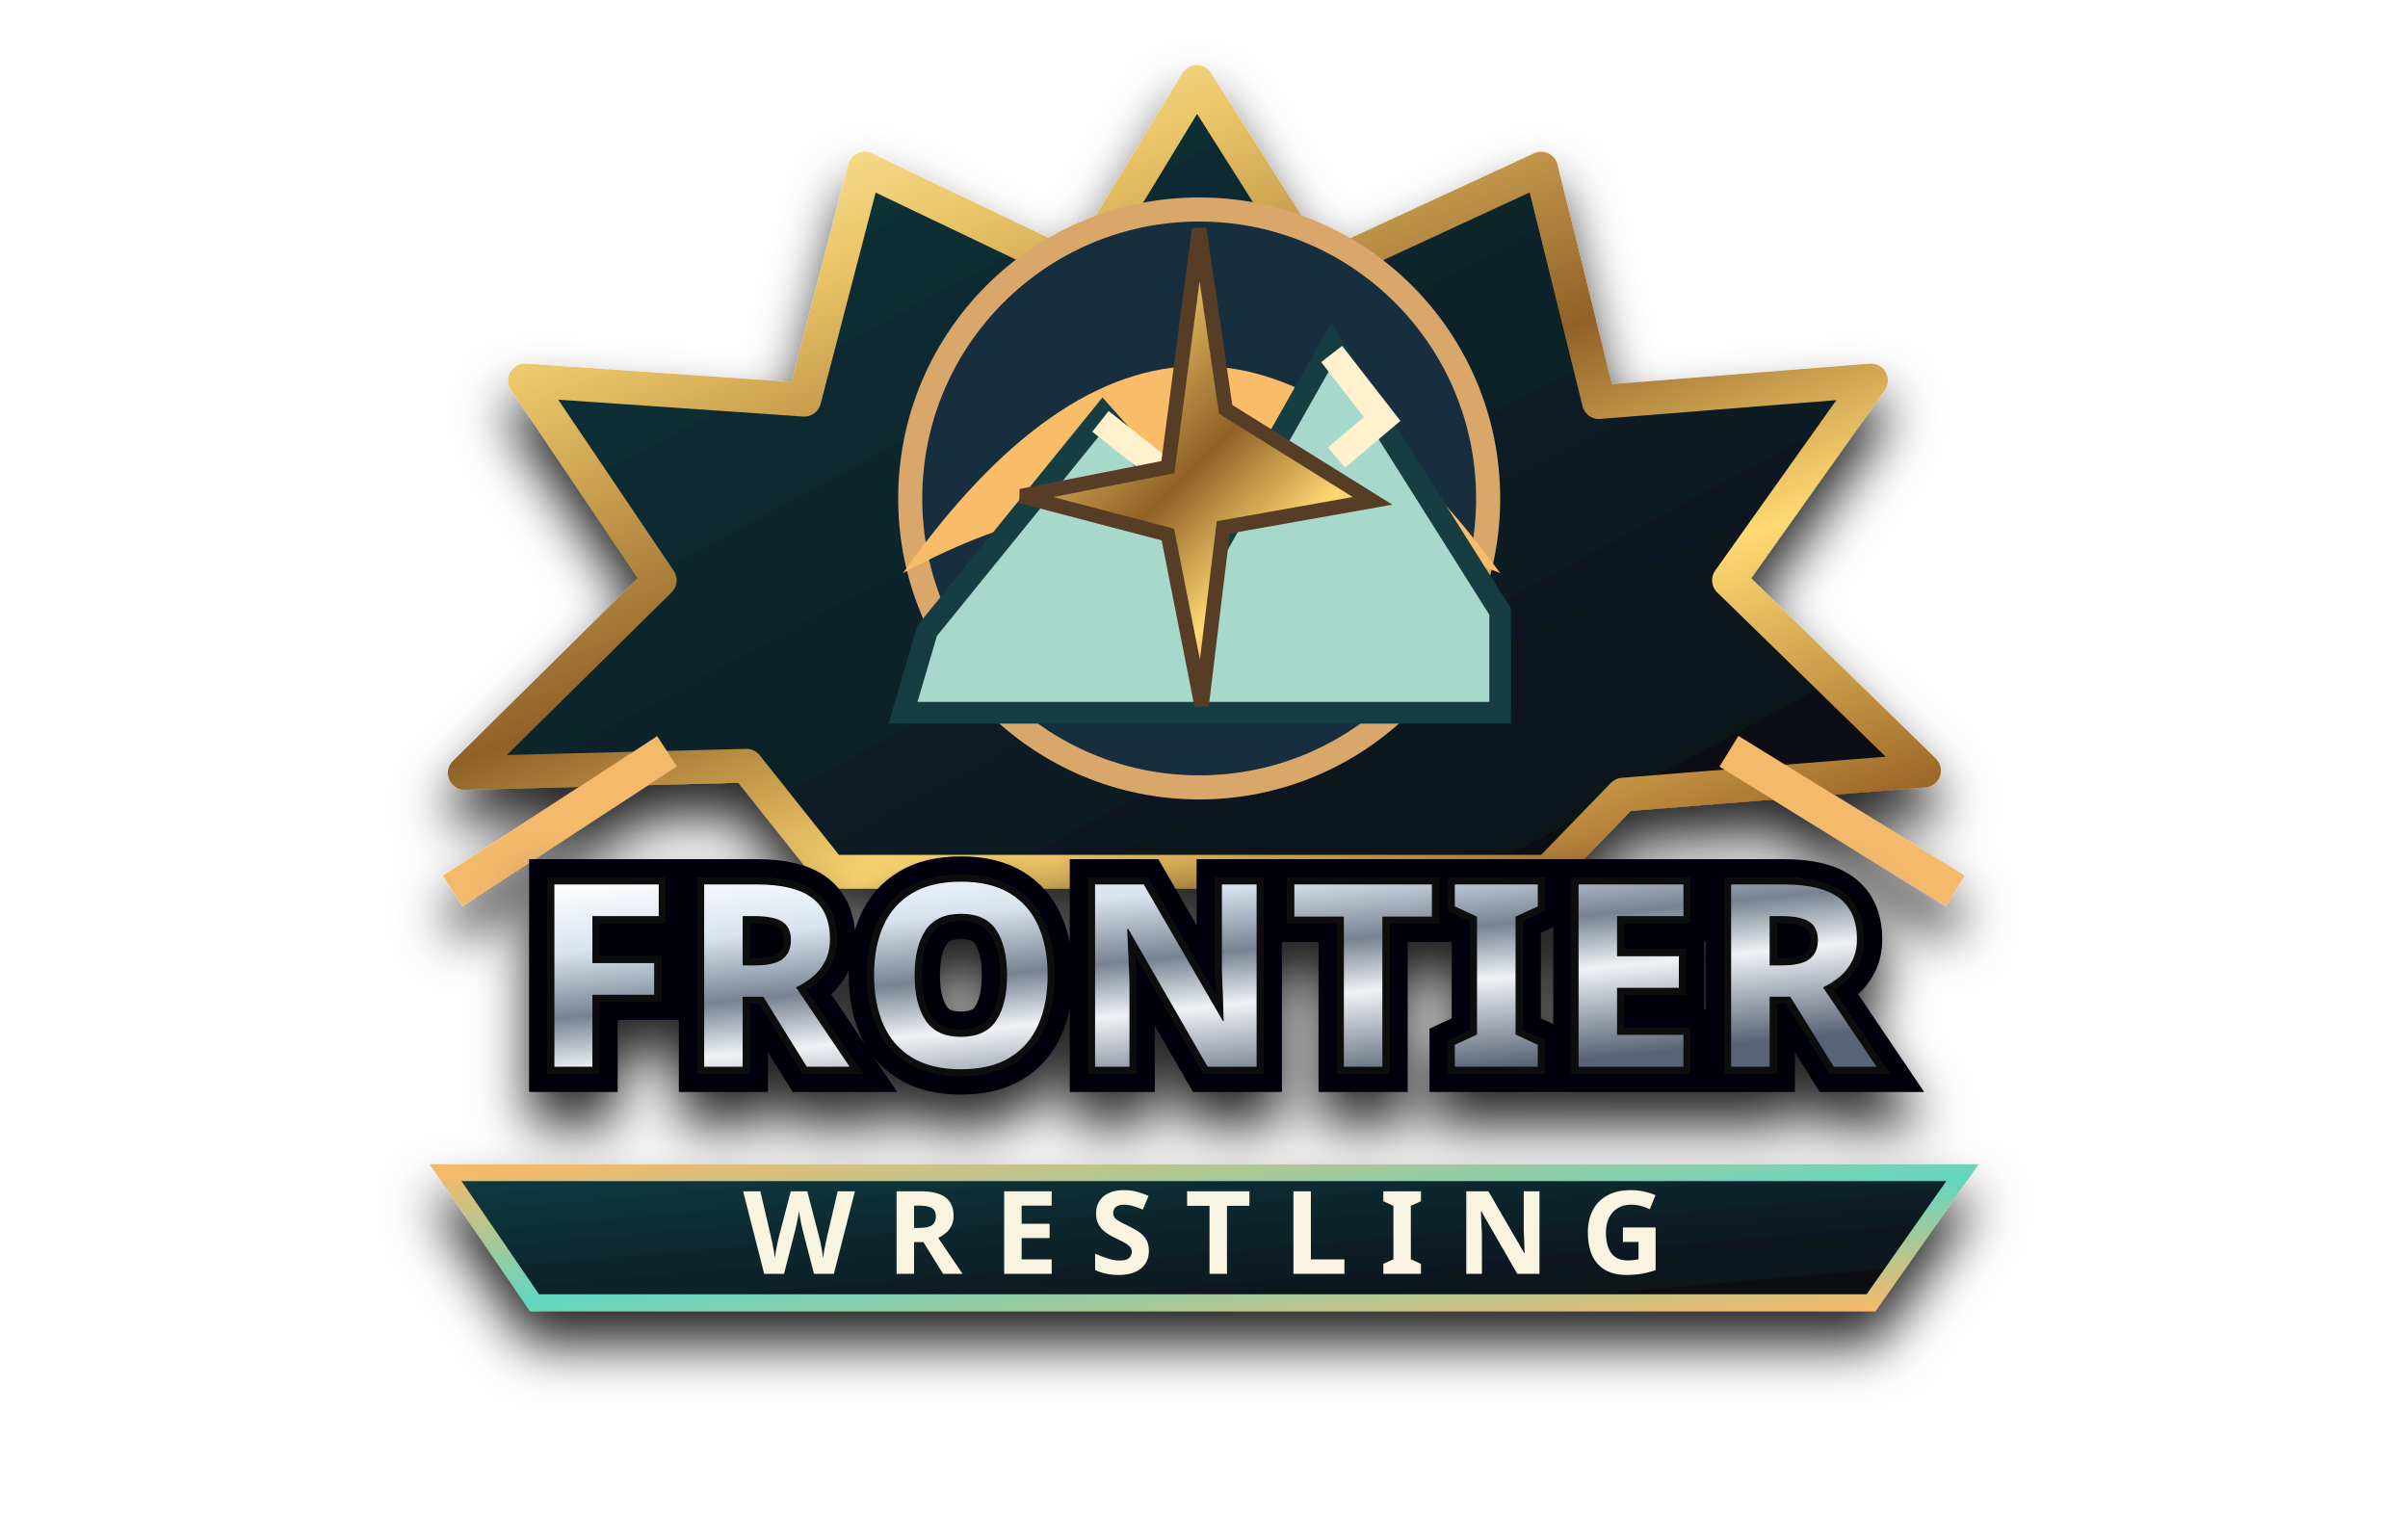
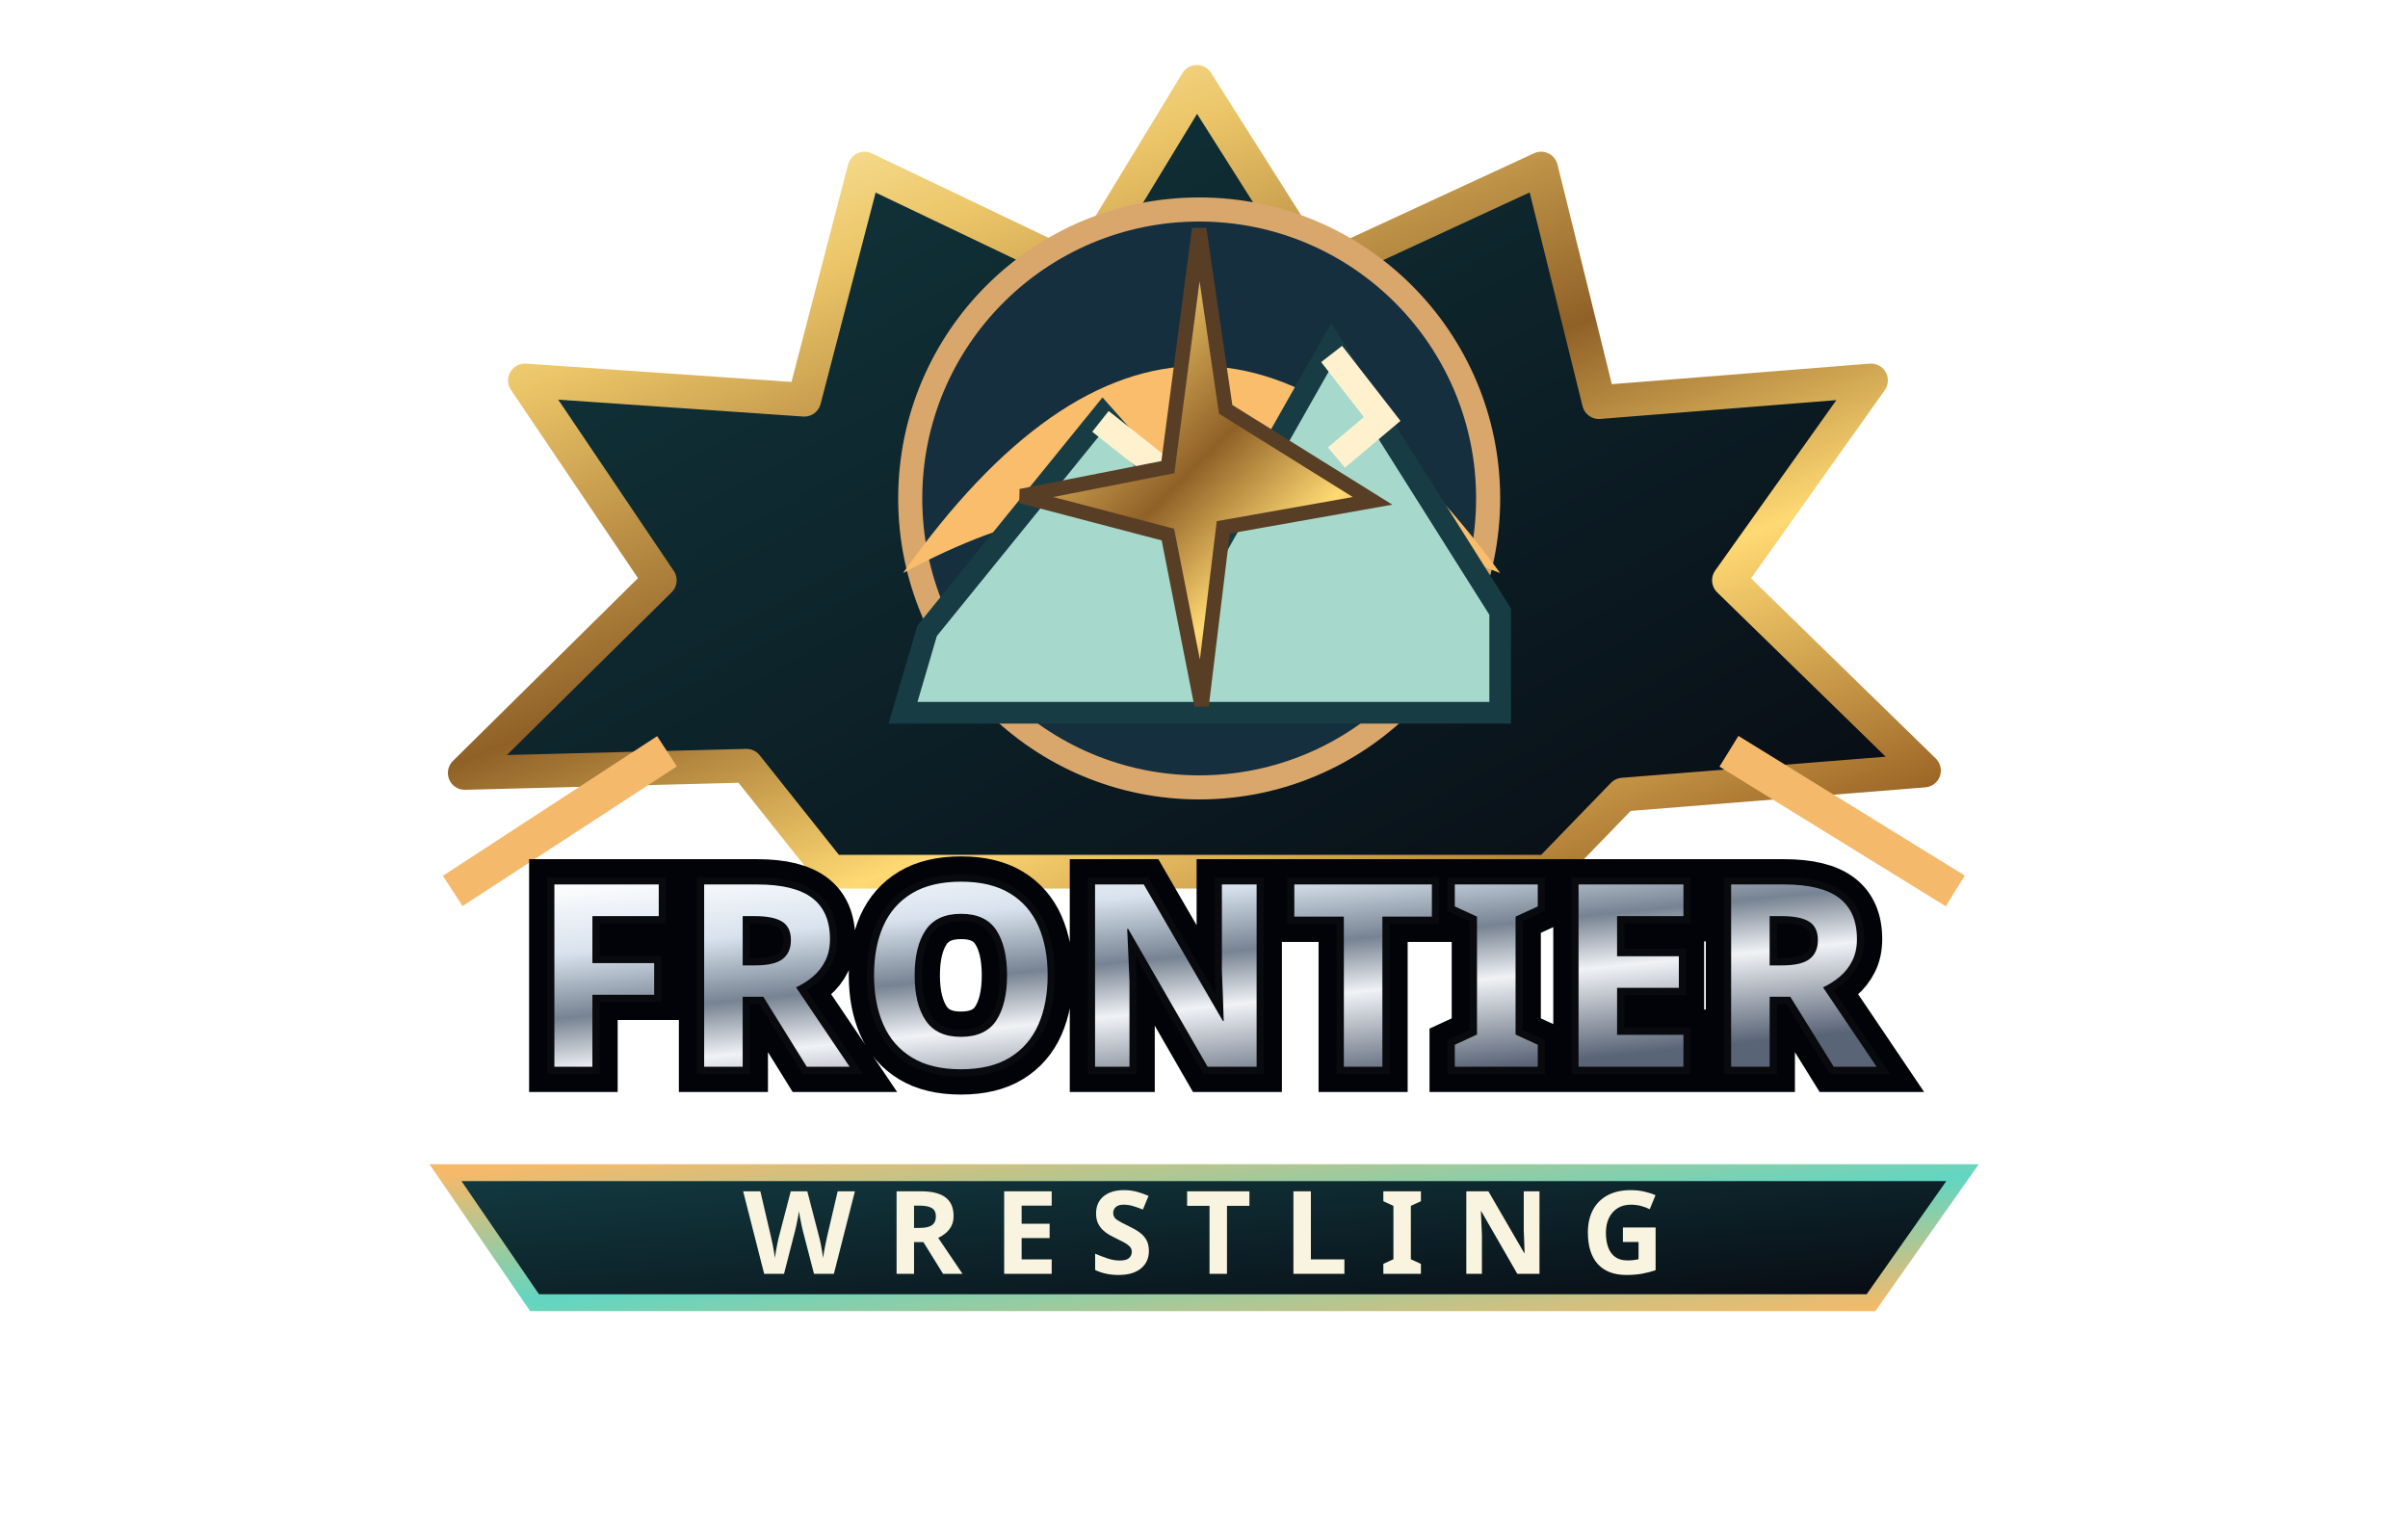
<svg xmlns="http://www.w3.org/2000/svg" viewBox="0 0 1000 630" role="img" aria-labelledby="title desc">
  <defs>
    <linearGradient id="chrome" x1="0" y1="0" x2=".7" y2="1">
      <stop stop-color="#ffffff" />
      <stop offset=".26" stop-color="#d8e2ee" />
      <stop offset=".49" stop-color="#778392" />
      <stop offset=".68" stop-color="#f0f2f5" />
      <stop offset="1" stop-color="#596476" />
    </linearGradient>
    <linearGradient id="gold" x1=".13" y1="0" x2=".86" y2="1">
      <stop stop-color="#fff6b8" />
      <stop offset=".21" stop-color="#ecc568" />
      <stop offset=".50" stop-color="#906127" />
      <stop offset=".73" stop-color="#ffd973" />
      <stop offset="1" stop-color="#9b6425" />
    </linearGradient>
    <linearGradient id="energy" x1="0" y1="0" x2="1" y2="1">
      <stop stop-color="#f6b969" />
      <stop offset=".52" stop-color="#61d6c2" />
      <stop offset="1" stop-color="#f6b969" />
    </linearGradient>
    <linearGradient id="deep" x1="0" y1="0" x2="1" y2="1">
      <stop stop-color="#123b41" />
      <stop offset="1" stop-color="#080a12" />
    </linearGradient>
    <filter id="glow" x="-60%" y="-60%" width="220%" height="220%">
      <feGaussianBlur stdDeviation="11" />
    </filter>
    <filter id="shadow" x="-30%" y="-30%" width="180%" height="190%">
      <feDropShadow dx="0" dy="14" stdDeviation="11" flood-color="#000" flood-opacity=".85" />
    </filter>
  </defs>
-   <g filter="url(#shadow)">
+   <g>
    <path d="M497 34 547 113 640 70 664 167 777 158 718 241 799 320 674 330 643 362 345 362 310 318 193 321 274 241 218 158 334 166 359 70 449 113Z" fill="url(#deep)" stroke="url(#gold)" stroke-width="14" stroke-linejoin="round" />
    <circle cx="498" cy="207" r="120" fill="#152f3e" stroke="#d9a76b" stroke-width="10" />
    <path d="M375 238 Q497 66 623 238 Q538 204 499 217 Q447 199 375 238Z" fill="#f9bd6b" />
    <path d="M385 262 458 172 506 226 553 143 623 254 623 296 H375Z" fill="#a6d9cb" stroke="#173c43" stroke-width="9" />
    <path d="M457 175 481 194 465 210 M553 147 574 174 555 190" fill="none" stroke="#fff1ce" stroke-width="11" />
    <path d="M498 95 509 170 570 208 508 219 499 293 485 222 424 206 485 194Z" fill="url(#gold)" stroke="#593e26" stroke-width="6" />
    <path d="M300 316 H698" stroke="url(#energy)" stroke-width="12" />
    <path d="M188 370 277 312 M812 370 718 312" stroke="#f5b96c" stroke-width="15" />
  </g>
-   <g filter="url(#shadow)" text-anchor="middle" font-family="'Arial Black',Impact,'Arial Narrow',sans-serif" font-weight="1000">
+   <g text-anchor="middle" font-family="'Arial Black',Impact,'Arial Narrow',sans-serif" font-weight="1000">
    <text x="500" y="443" font-size="106" letter-spacing="4" textLength="850" lengthAdjust="spacingAndGlyphs" fill="#060810" stroke="#020308" stroke-width="21" paint-order="stroke">FRONTIER</text>
    <text x="500" y="443" font-size="106" letter-spacing="4" textLength="850" lengthAdjust="spacingAndGlyphs" fill="url(#chrome)" stroke="#090a0d" stroke-width="6" paint-order="stroke">FRONTIER</text>
    <path d="M130 467 H870" stroke="url(#energy)" stroke-width="8" stroke-linecap="round" />
    <path d="M185 487 L815 487 777 541 222 541Z" fill="url(#deep)" stroke="url(#energy)" stroke-width="7" />
    <text x="500" y="529" font-size="48" letter-spacing="13" textLength="490" lengthAdjust="spacingAndGlyphs" fill="#f9f4df">WRESTLING</text>
  </g>
</svg>
